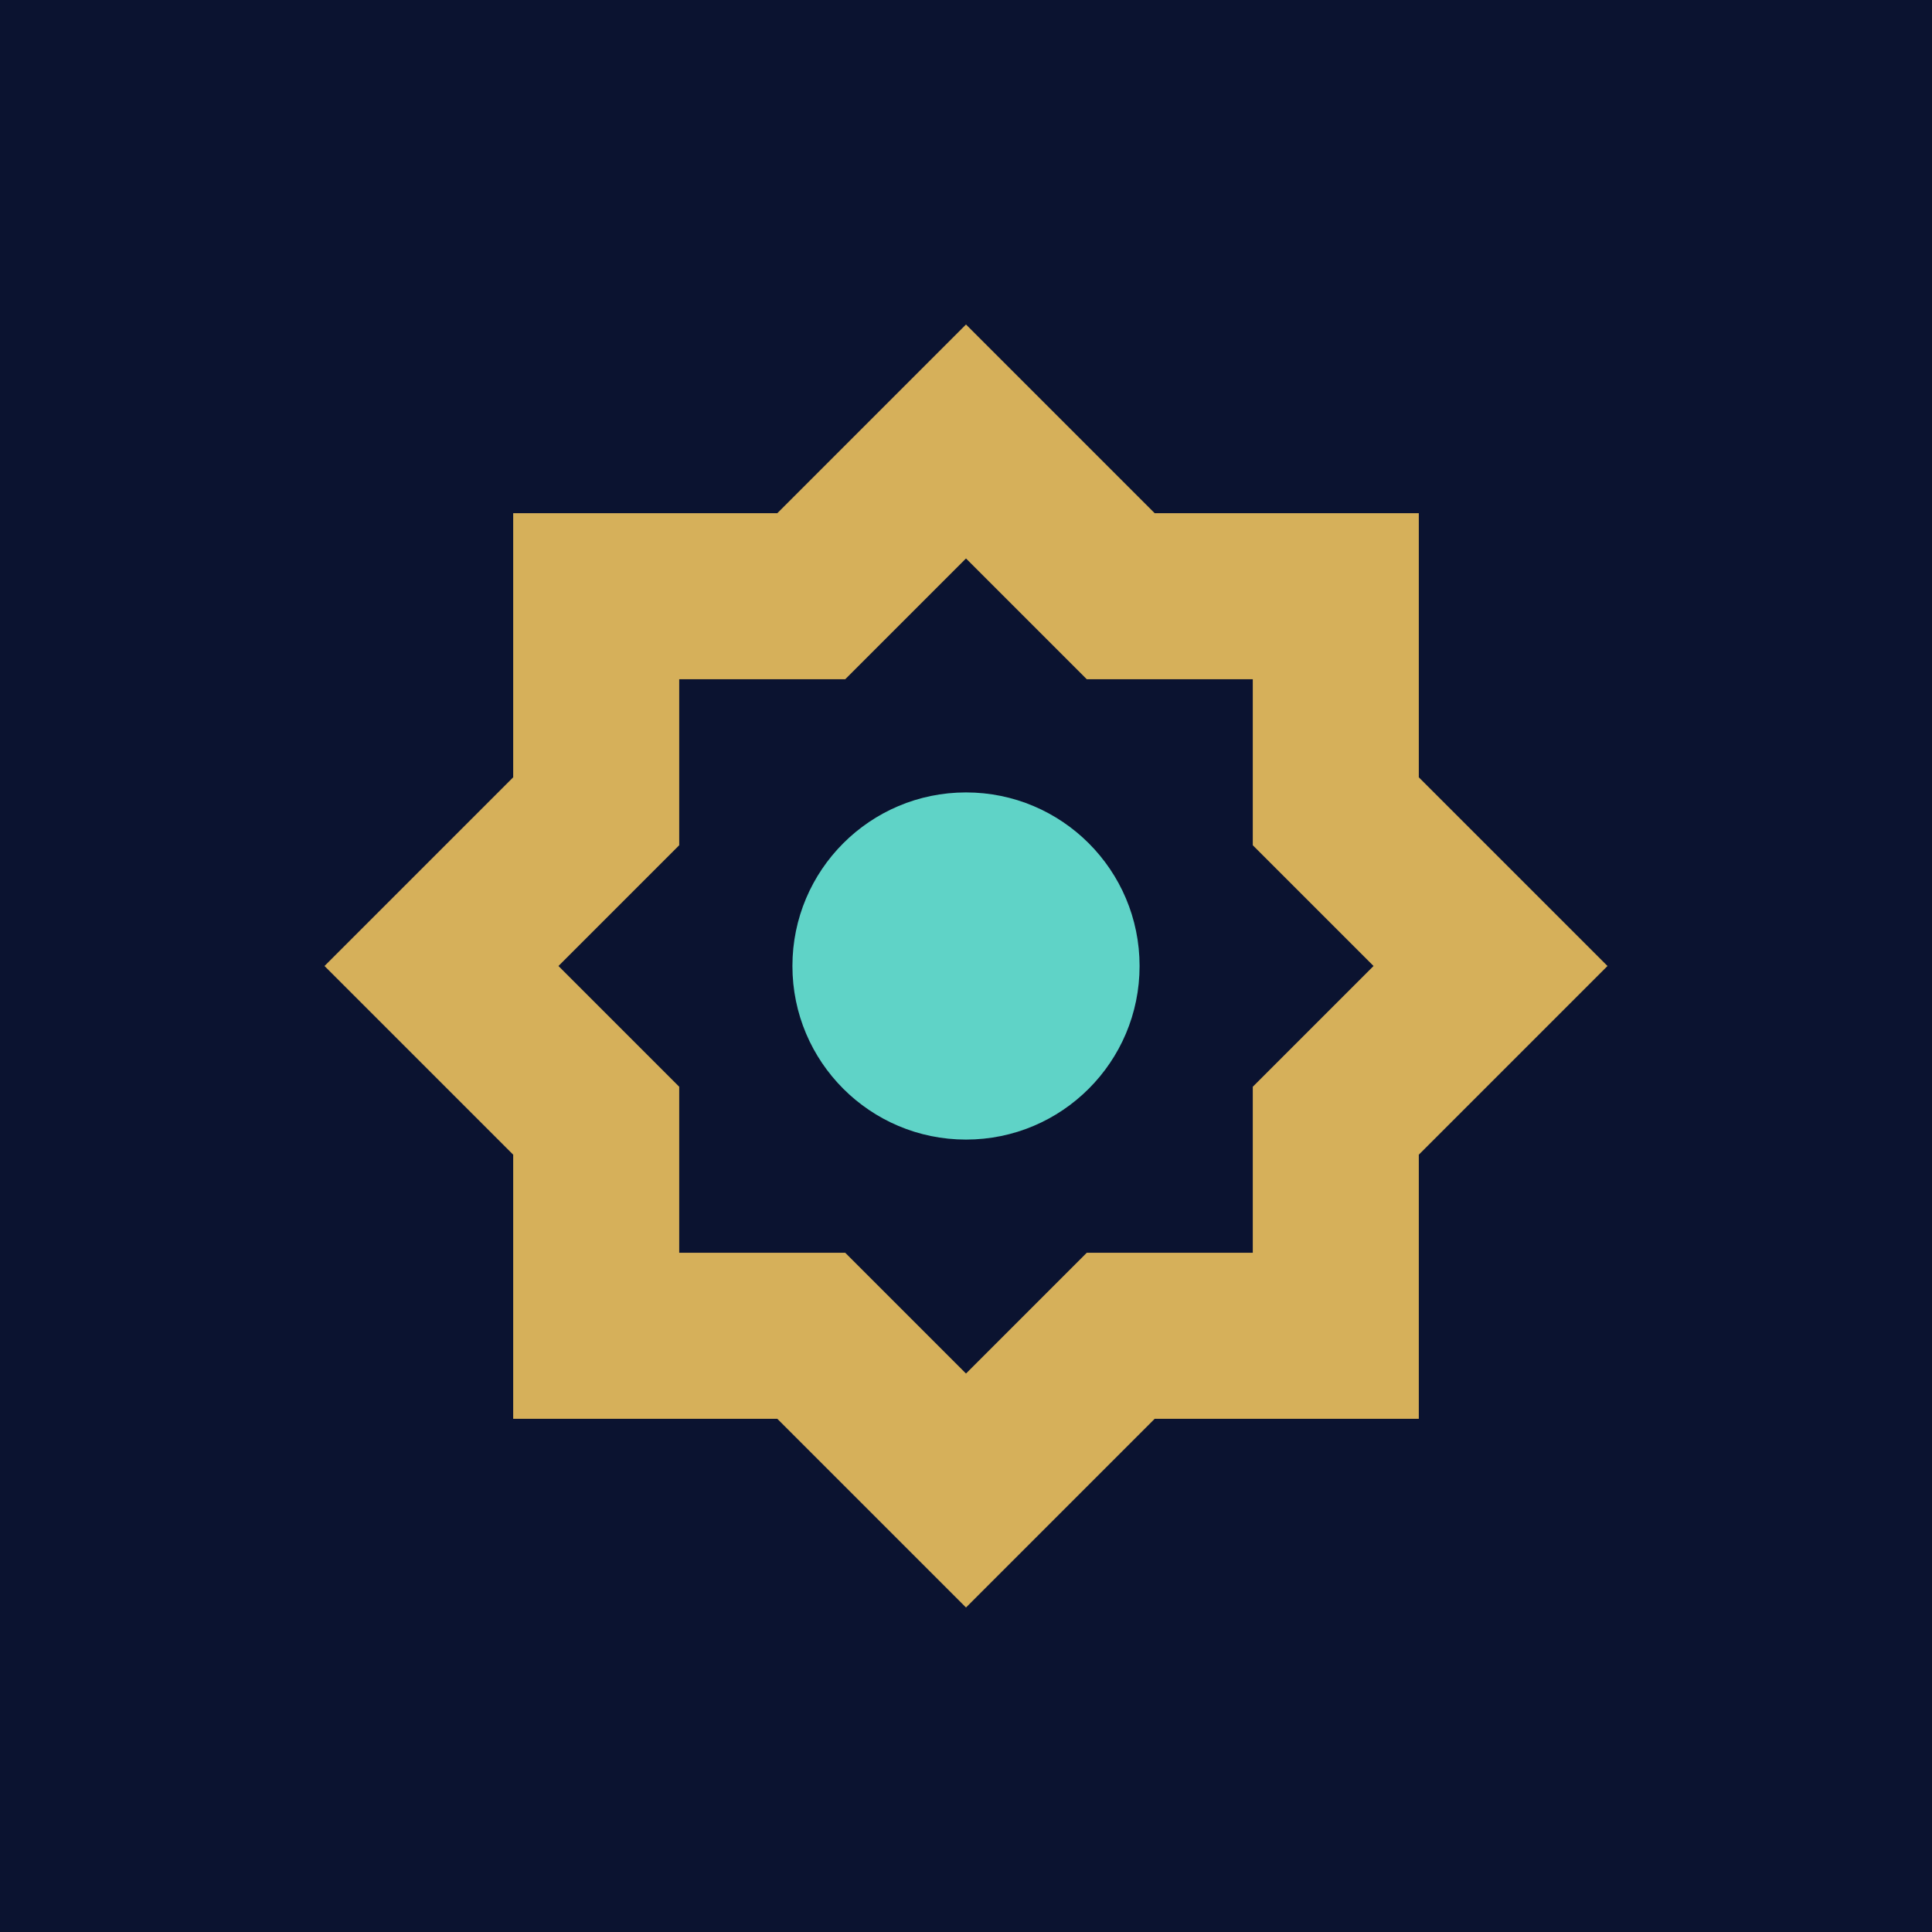
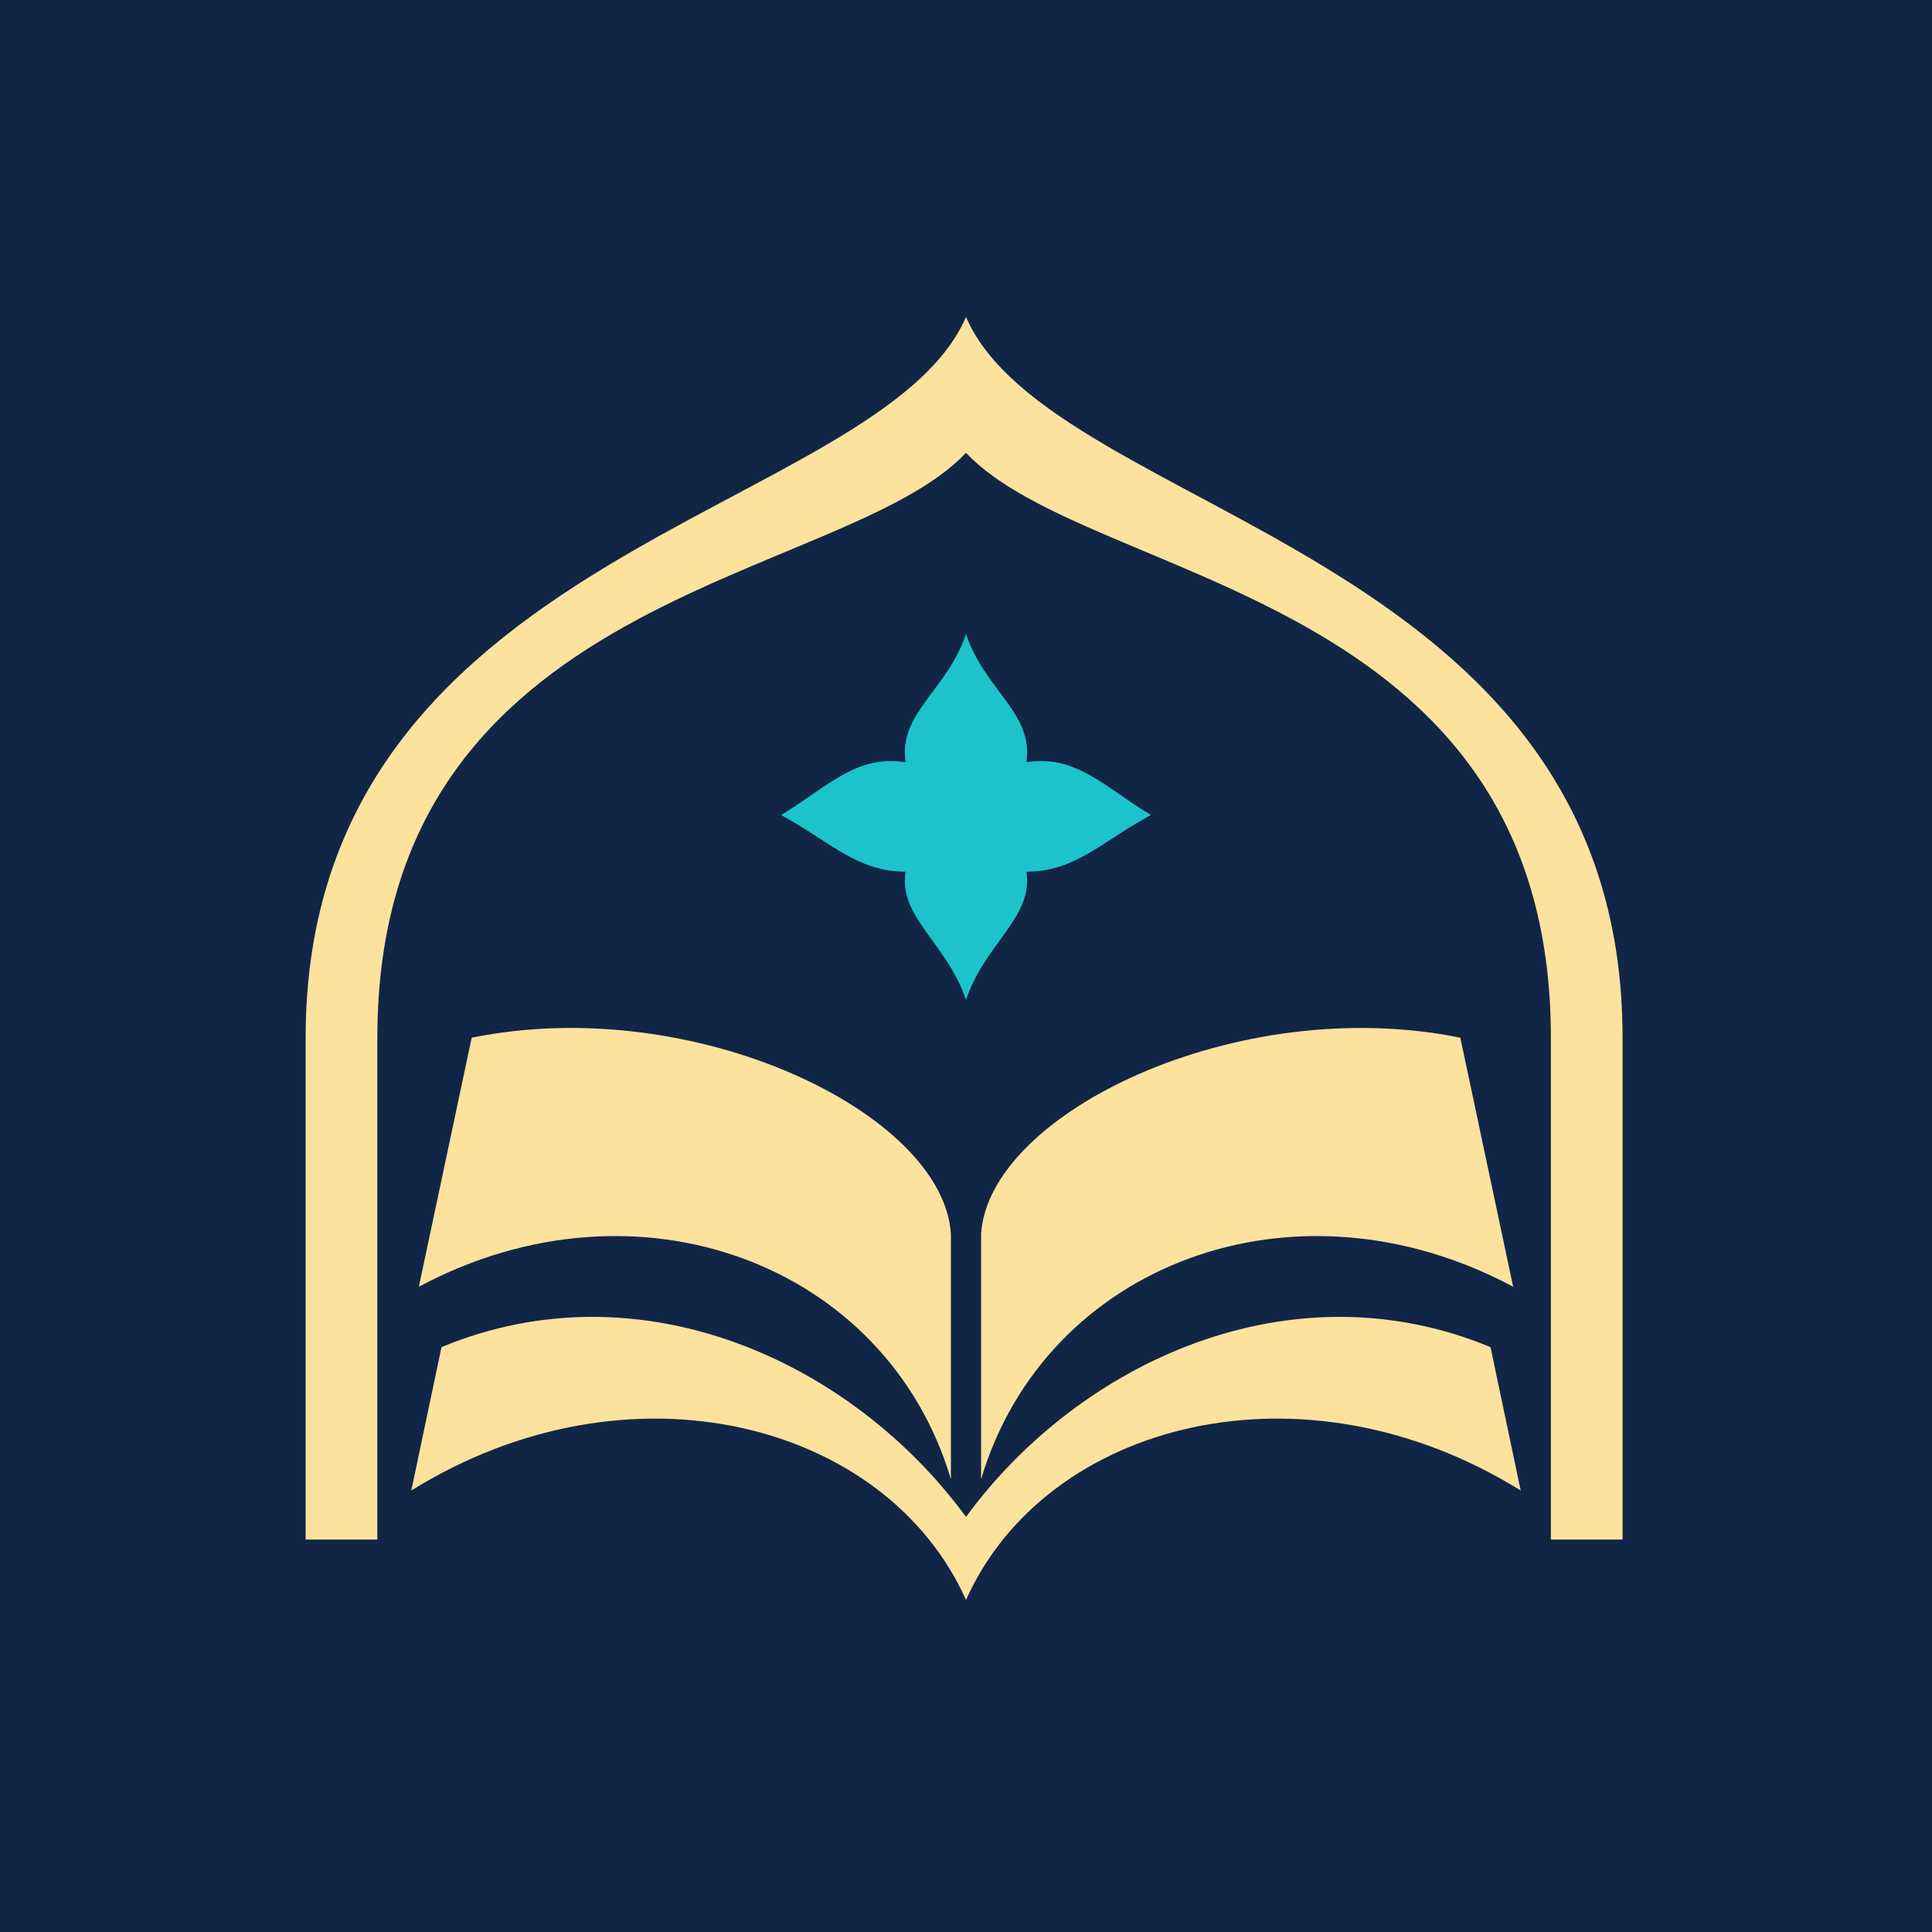
<svg xmlns="http://www.w3.org/2000/svg" width="1024" height="1024" viewBox="0 0 512 512">
-   <rect width="512" height="512" fill="#0b1330" />
-   <path d="M136 136h240v240h-240zM256 86l170 170-170 170-170-170z" fill="#d6b05a" />
-   <path d="M180 180h152v152h-152zM256 148l108 108-108 108-108-108z" fill="#0b1330" />
-   <circle cx="256" cy="256" r="46" fill="#5fd3c7" />
+   <rect width="512" height="512" fill="#112547" />
+   <path fill="#fce29d" d="M256 84C233 137 81 145 81 275v133h19V275c0-119 123-120 156-155 33 35 155 36 155 155v133h19V275c0-130-151-138-174-191Z" />
+   <path fill="#fce29d" d="M125 275c59-12 125 20 127 52v65c-17-57-83-82-141-51Zm-8 82c53-22 109 4 139 45 30-41 86-67 139-45l8 38c-58-36-126-18-147 29-21-47-89-65-147-29Zm270-82c-59-12-125 20-127 52v65c17-57 83-82 141-51Z" />
+   <path fill="#1cc3ca" d="M256 168c5 15 18 21 16 34 13-2 20 6 33 14-13 7-20 15-33 15 2 12-11 19-16 34-5-15-18-22-16-34-13 0-20-8-33-15 13-8 20-16 33-14-2-13 11-19 16-34Z" />
</svg>
